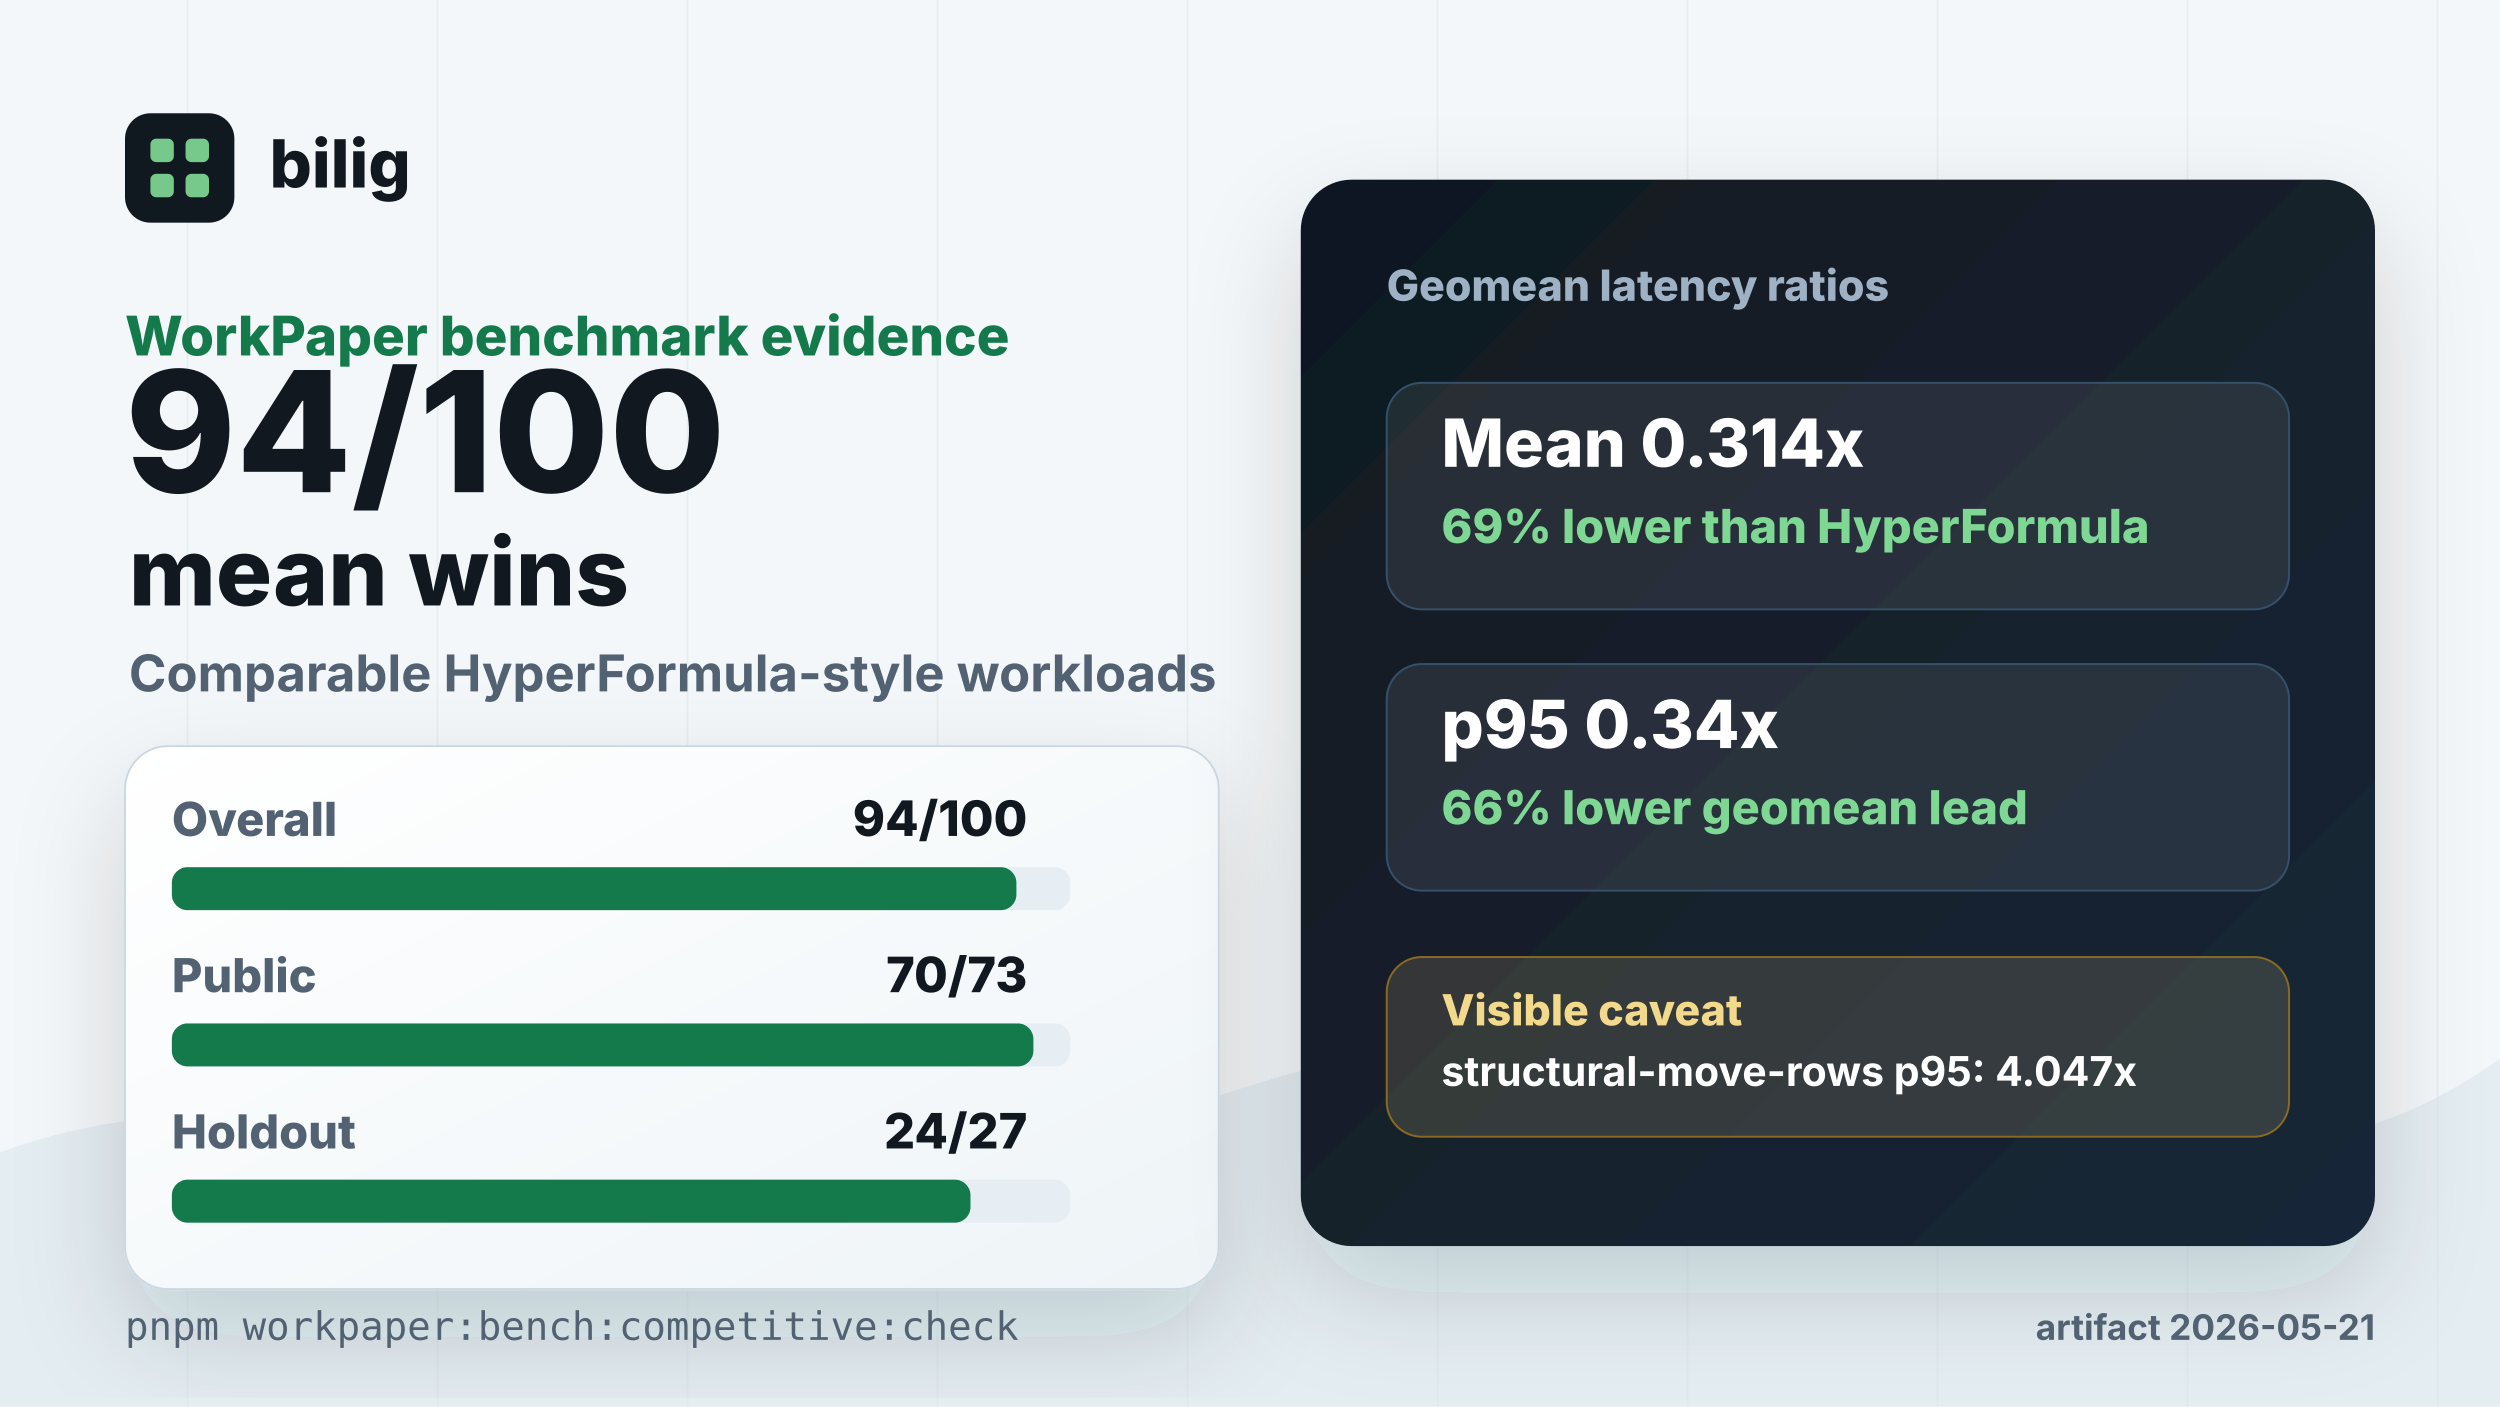
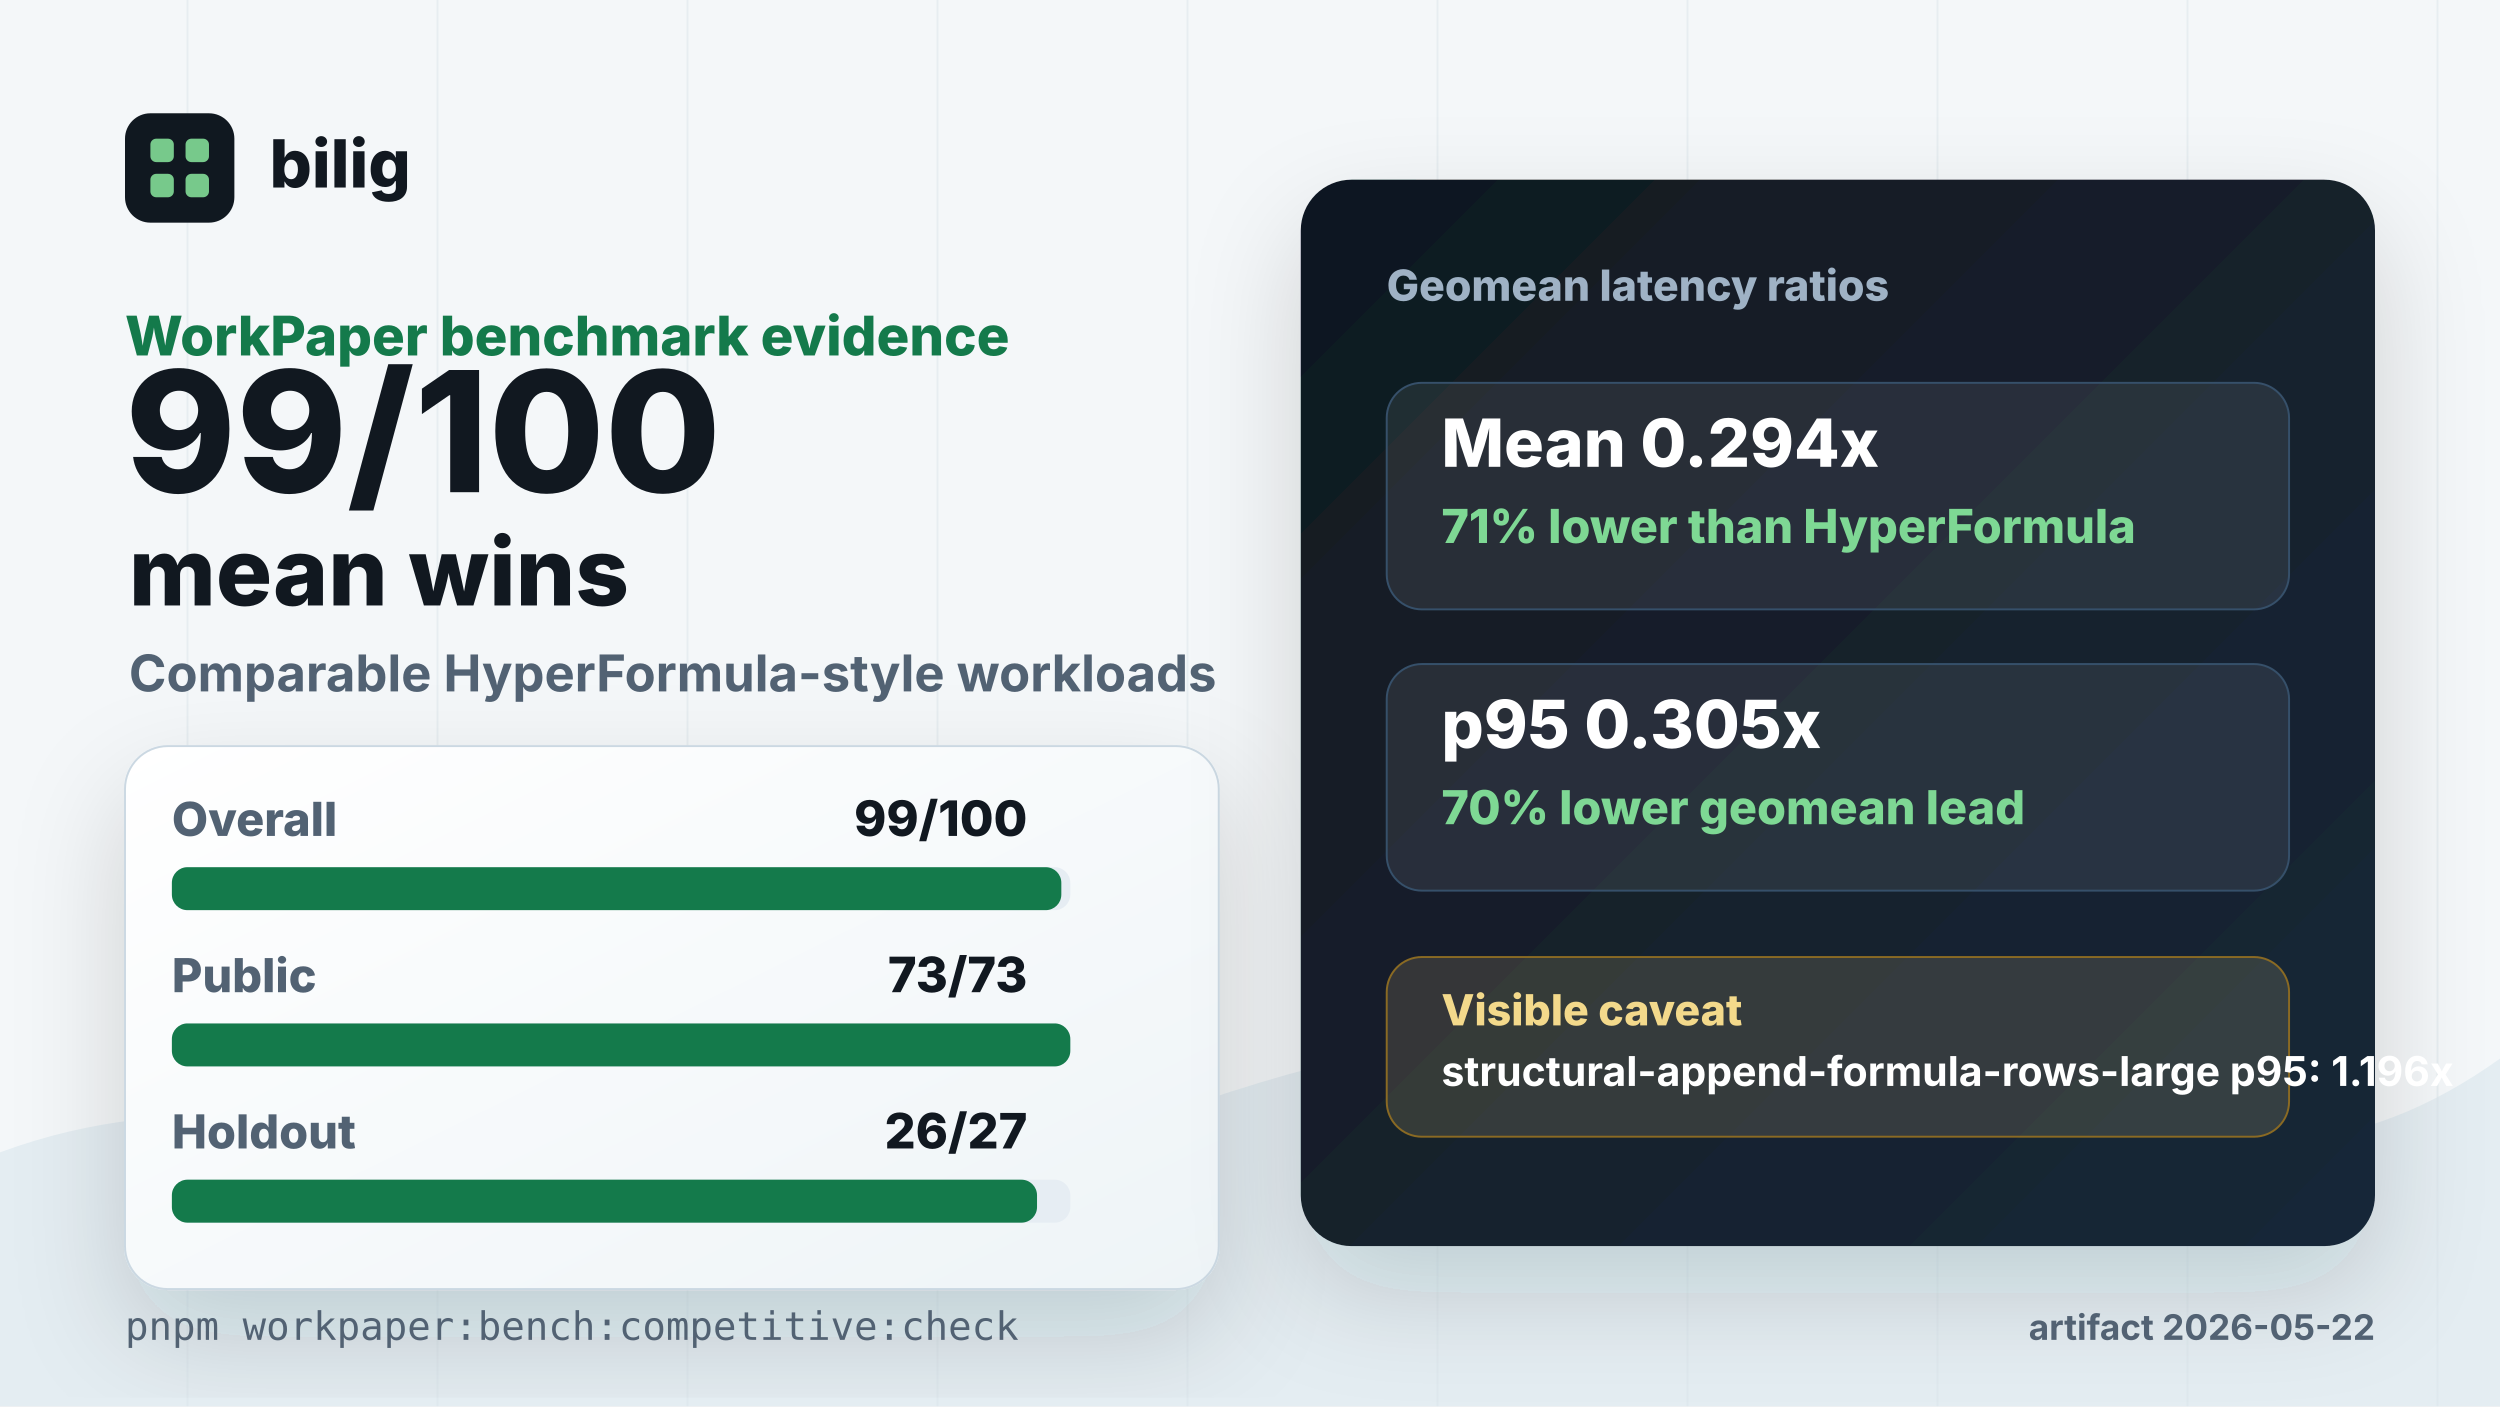
<svg xmlns="http://www.w3.org/2000/svg" width="1280" height="720" viewBox="0 0 1280 720">
  <defs>
    <linearGradient id="panel" x1="0" x2="1" y1="0" y2="1">
      <stop offset="0" stop-color="#ffffff" />
      <stop offset="1" stop-color="#eef4f7" />
    </linearGradient>
    <linearGradient id="dark" x1="0" x2="1" y1="0" y2="1">
      <stop offset="0" stop-color="#101820" />
      <stop offset="1" stop-color="#192838" />
    </linearGradient>
    <filter id="shadow" x="-20%" y="-20%" width="140%" height="140%">
      <feDropShadow dx="0" dy="24" stdDeviation="28" flood-color="#102033" flood-opacity="0.16" />
    </filter>
  </defs>
  <rect width="1280" height="720" fill="#f4f7f9" />
  <path d="M0 590 C190 520 340 674 520 600 C700 526 814 502 1000 560 C1135 602 1210 592 1280 542 L1280 720 L0 720 Z" fill="#e4edf2" />
  <g opacity="0.5" stroke="#d9e3ea" stroke-width="1">
    <path d="M96 0 V720" />
    <path d="M224 0 V720" />
    <path d="M352 0 V720" />
    <path d="M480 0 V720" />
    <path d="M608 0 V720" />
    <path d="M736 0 V720" />
    <path d="M864 0 V720" />
    <path d="M992 0 V720" />
    <path d="M1120 0 V720" />
    <path d="M1248 0 V720" />
  </g>
  <g transform="translate(64 58)">
    <rect x="0" y="0" width="56" height="56" rx="13" fill="#101820" />
    <rect x="13" y="13" width="12" height="12" rx="3" fill="#77c98b" />
    <rect x="31" y="13" width="12" height="12" rx="3" fill="#77c98b" />
    <rect x="13" y="31" width="12" height="12" rx="3" fill="#77c98b" />
    <rect x="31" y="31" width="12" height="12" rx="3" fill="#77c98b" />
    <text x="74" y="38" fill="#111820" font-family="Inter, Arial, Helvetica, sans-serif" font-size="34" font-weight="820">bilig</text>
  </g>
  <text x="64" y="182" fill="#147a4b" font-family="Inter, Arial, Helvetica, sans-serif" font-size="28" font-weight="820">WorkPaper benchmark evidence</text>
-   <text x="64" y="252" fill="#111820" font-family="Inter, Arial, Helvetica, sans-serif" font-size="86" font-weight="830" letter-spacing="0">94/100</text>
+   <text x="64" y="252" fill="#111820" font-family="Inter, Arial, Helvetica, sans-serif" font-size="86" font-weight="830" letter-spacing="0">99/100</text>
  <text x="66" y="310" fill="#111820" font-family="Inter, Arial, Helvetica, sans-serif" font-size="48" font-weight="800" letter-spacing="0">mean wins</text>
  <text x="66" y="354" fill="#526273" font-family="Inter, Arial, Helvetica, sans-serif" font-size="26" font-weight="650">Comparable HyperFormula-style workloads</text>
  <g filter="url(#shadow)">
    <rect x="64" y="382" width="560" height="278" rx="22" fill="url(#panel)" stroke="#cbd8e2" />
  </g>
  <g transform="translate(88 428)">
    <text x="0" y="0" fill="#526273" font-family="Inter, Arial, Helvetica, sans-serif" font-size="24" font-weight="760">Overall</text>
-     <text x="438" y="0" text-anchor="end" fill="#111820" font-family="Inter, Arial, Helvetica, sans-serif" font-size="25" font-weight="820">94/100</text>
+     <text x="438" y="0" text-anchor="end" fill="#111820" font-family="Inter, Arial, Helvetica, sans-serif" font-size="25" font-weight="820">99/100</text>
    <rect x="0" y="16" width="460" height="22" rx="8" fill="#e6edf3" />
-     <rect x="0" y="16" width="432.40" height="22" rx="8" fill="#147a4b" />
+     <rect x="0" y="16" width="455.40" height="22" rx="8" fill="#147a4b" />
  </g>
  <g transform="translate(88 508)">
    <text x="0" y="0" fill="#526273" font-family="Inter, Arial, Helvetica, sans-serif" font-size="24" font-weight="760">Public</text>
-     <text x="438" y="0" text-anchor="end" fill="#111820" font-family="Inter, Arial, Helvetica, sans-serif" font-size="25" font-weight="820">70/73</text>
+     <text x="438" y="0" text-anchor="end" fill="#111820" font-family="Inter, Arial, Helvetica, sans-serif" font-size="25" font-weight="820">73/73</text>
    <rect x="0" y="16" width="460" height="22" rx="8" fill="#e6edf3" />
-     <rect x="0" y="16" width="441.10" height="22" rx="8" fill="#147a4b" />
+     <rect x="0" y="16" width="460.00" height="22" rx="8" fill="#147a4b" />
  </g>
  <g transform="translate(88 588)">
    <text x="0" y="0" fill="#526273" font-family="Inter, Arial, Helvetica, sans-serif" font-size="24" font-weight="760">Holdout</text>
-     <text x="438" y="0" text-anchor="end" fill="#111820" font-family="Inter, Arial, Helvetica, sans-serif" font-size="25" font-weight="820">24/27</text>
+     <text x="438" y="0" text-anchor="end" fill="#111820" font-family="Inter, Arial, Helvetica, sans-serif" font-size="25" font-weight="820">26/27</text>
    <rect x="0" y="16" width="460" height="22" rx="8" fill="#e6edf3" />
-     <rect x="0" y="16" width="408.89" height="22" rx="8" fill="#147a4b" />
+     <rect x="0" y="16" width="442.96" height="22" rx="8" fill="#147a4b" />
  </g>
  <g filter="url(#shadow)">
    <rect x="666" y="92" width="550" height="546" rx="26" fill="url(#dark)" />
  </g>
  <text x="710" y="154" fill="#9fb2c5" font-family="Inter, Arial, Helvetica, sans-serif" font-size="22" font-weight="760">Geomean latency ratios</text>
  <g transform="translate(710 196)">
    <rect x="0" y="0" width="462" height="116" rx="18" fill="#ffffff" fill-opacity="0.08" stroke="#36506a" />
-     <text x="28" y="43" fill="#ffffff" font-family="Inter, Arial, Helvetica, sans-serif" font-size="34" font-weight="840">Mean 0.314x</text>
-     <text x="28" y="82" fill="#7ed894" font-family="Inter, Arial, Helvetica, sans-serif" font-size="24" font-weight="780">69% lower than HyperFormula</text>
+     <text x="28" y="43" fill="#ffffff" font-family="Inter, Arial, Helvetica, sans-serif" font-size="34" font-weight="840">Mean 0.294x</text>
+     <text x="28" y="82" fill="#7ed894" font-family="Inter, Arial, Helvetica, sans-serif" font-size="24" font-weight="780">71% lower than HyperFormula</text>
  </g>
  <g transform="translate(710 340)">
    <rect x="0" y="0" width="462" height="116" rx="18" fill="#ffffff" fill-opacity="0.08" stroke="#36506a" />
-     <text x="28" y="43" fill="#ffffff" font-family="Inter, Arial, Helvetica, sans-serif" font-size="34" font-weight="840">p95 0.34x</text>
-     <text x="28" y="82" fill="#7ed894" font-family="Inter, Arial, Helvetica, sans-serif" font-size="24" font-weight="780">66% lower geomean lead</text>
+     <text x="28" y="43" fill="#ffffff" font-family="Inter, Arial, Helvetica, sans-serif" font-size="34" font-weight="840">p95 0.305x</text>
+     <text x="28" y="82" fill="#7ed894" font-family="Inter, Arial, Helvetica, sans-serif" font-size="24" font-weight="780">70% lower geomean lead</text>
  </g>
  <g transform="translate(710 490)">
    <rect x="0" y="0" width="462" height="92" rx="18" fill="#f4d991" fill-opacity="0.14" stroke="#8a6a23" />
    <text x="28" y="35" fill="#f3d98b" font-family="Inter, Arial, Helvetica, sans-serif" font-size="22" font-weight="820">Visible caveat</text>
-     <text x="28" y="66" fill="#ffffff" font-family="Inter, Arial, Helvetica, sans-serif" font-size="21" font-weight="650">structural-move-rows p95: 4.047x</text>
+     <text x="28" y="66" fill="#ffffff" font-family="Inter, Arial, Helvetica, sans-serif" font-size="21" font-weight="650">structural-append-formula-rows-large p95: 1.196x</text>
  </g>
  <text x="64" y="686" fill="#526273" font-family="SFMono-Regular, Menlo, Consolas, monospace" font-size="20">pnpm workpaper:bench:competitive:check</text>
-   <text x="1216" y="686" text-anchor="end" fill="#526273" font-family="Inter, Arial, Helvetica, sans-serif" font-size="18" font-weight="650">artifact 2026-05-21</text>
+   <text x="1216" y="686" text-anchor="end" fill="#526273" font-family="Inter, Arial, Helvetica, sans-serif" font-size="18" font-weight="650">artifact 2026-05-22</text>
</svg>
